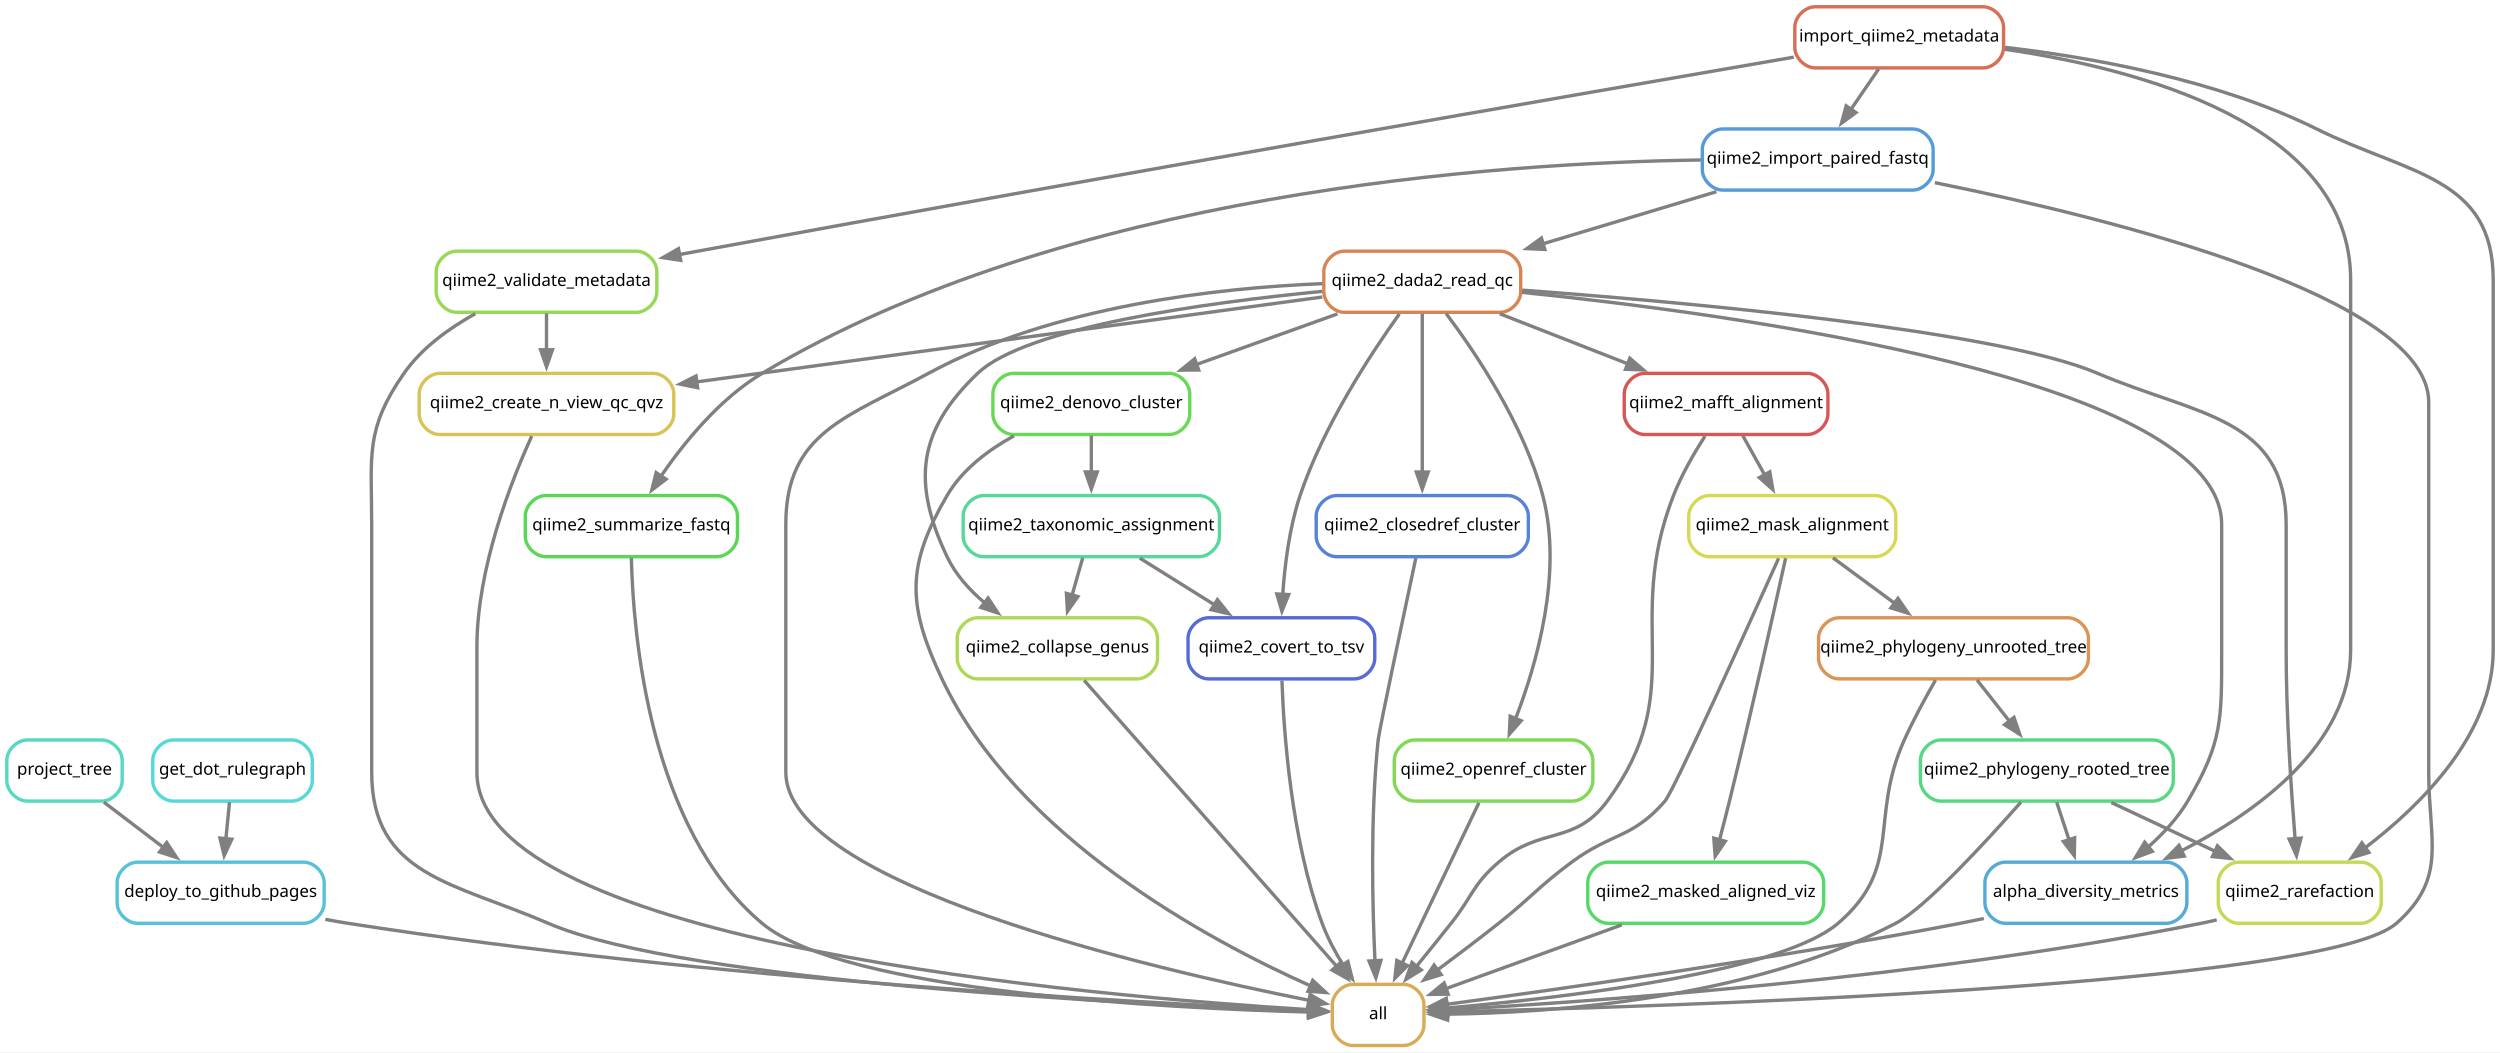
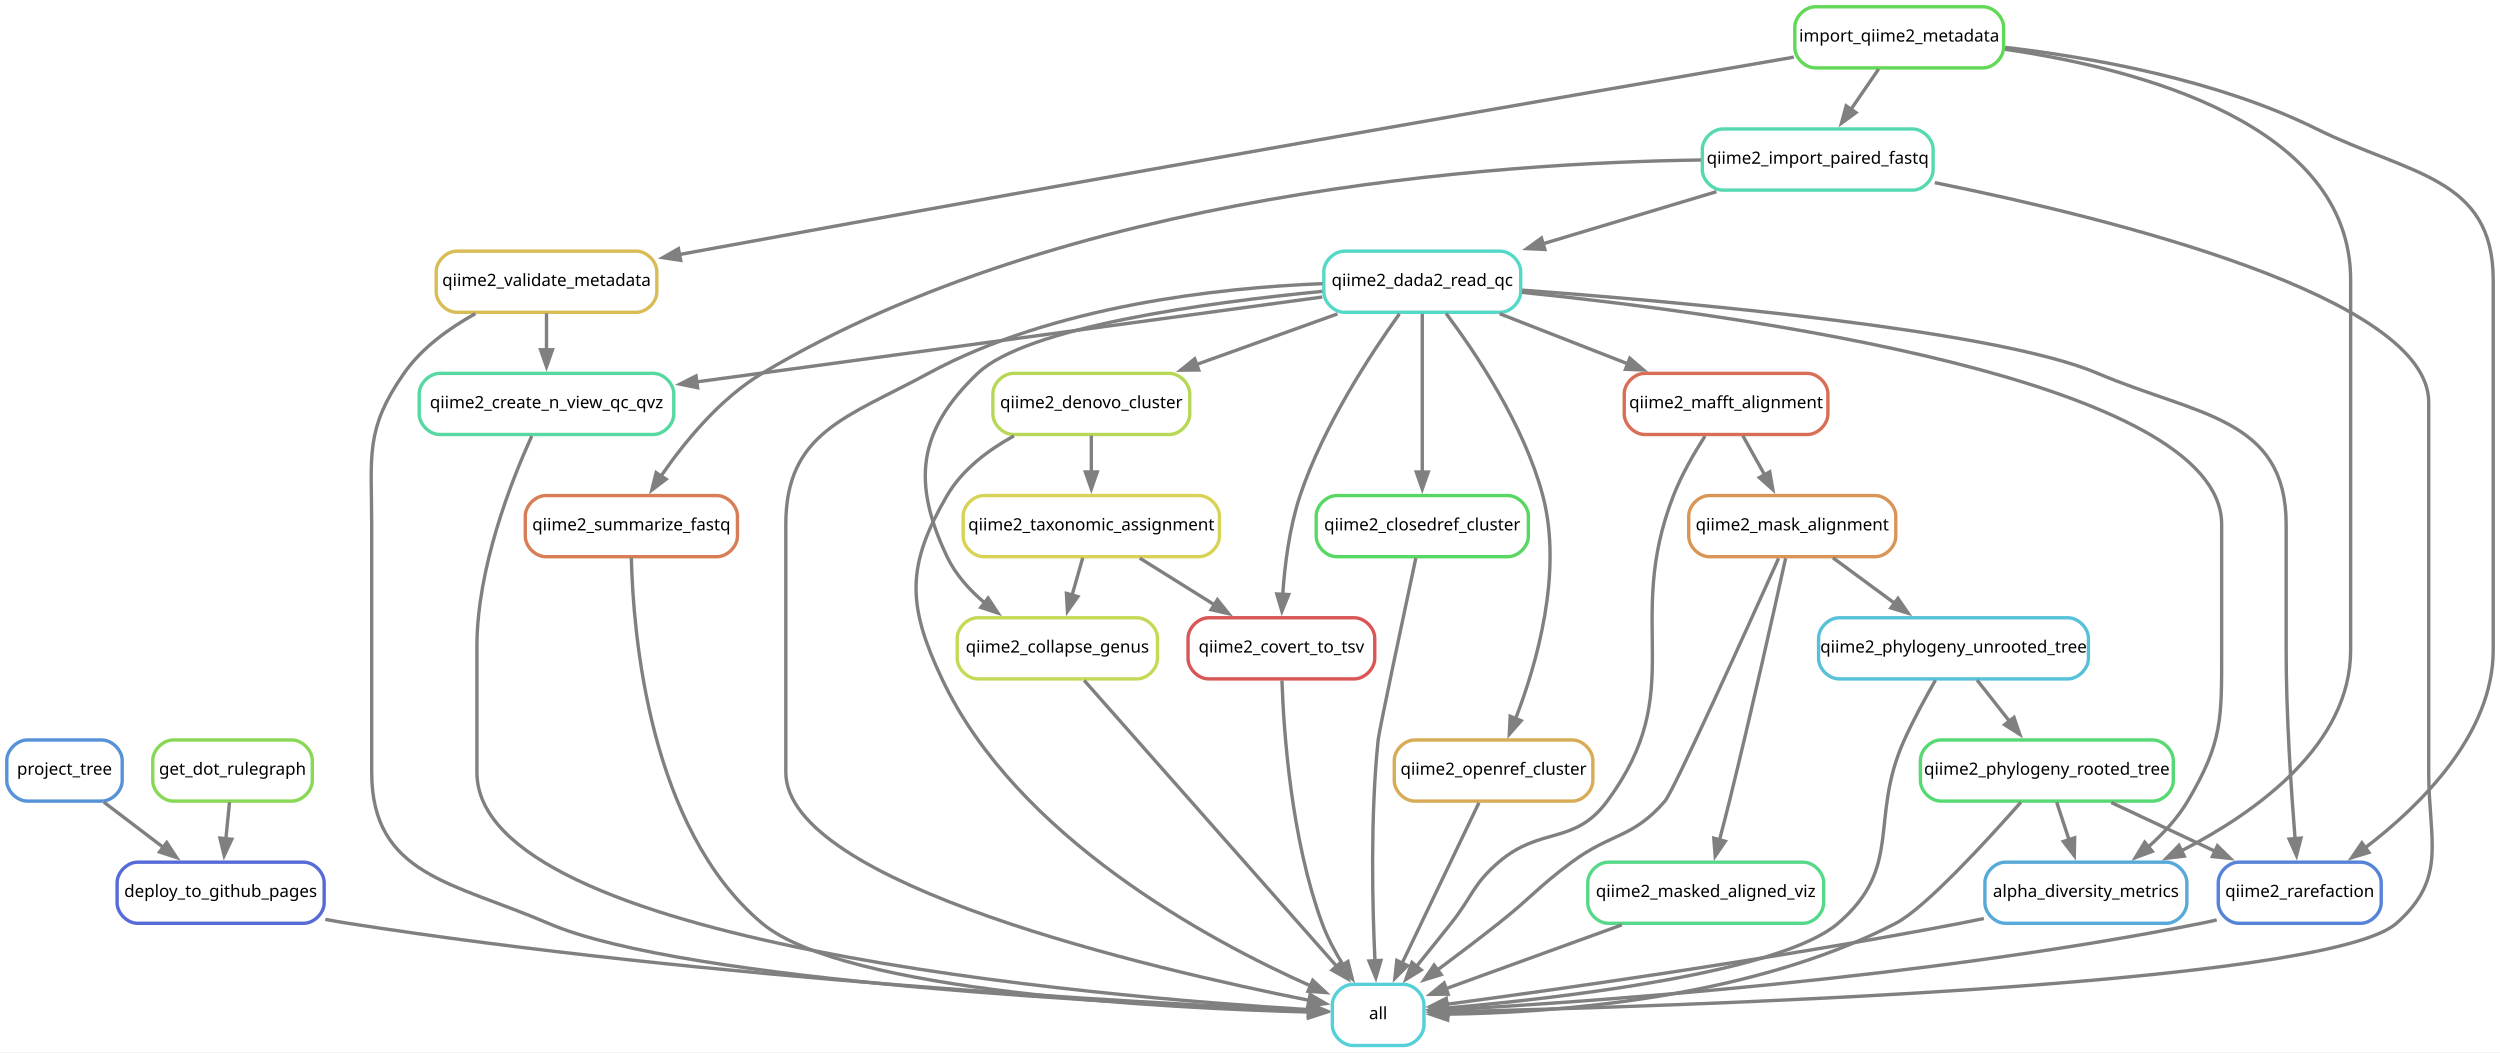
<svg xmlns="http://www.w3.org/2000/svg" width="1473pt" height="620pt" viewBox="0.00 0.00 1473.00 620.00">
  <g id="graph0" class="graph" transform="scale(1 1) rotate(0) translate(4 616)">
    <polygon fill="white" stroke="none" points="-4,4 -4,-616 1469,-616 1469,4 -4,4" />
    <g id="node1" class="node">
-       <path fill="none" stroke="#d8ac56" stroke-width="2" d="M823,-36C823,-36 793,-36 793,-36 787,-36 781,-30 781,-24 781,-24 781,-12 781,-12 781,-6 787,0 793,0 793,0 823,0 823,0 829,0 835,-6 835,-12 835,-12 835,-24 835,-24 835,-30 829,-36 823,-36" />
+       <path fill="none" stroke="#56d0d8" stroke-width="2" d="M823,-36C823,-36 793,-36 793,-36 787,-36 781,-30 781,-24 781,-24 781,-12 781,-12 781,-6 787,0 793,0 793,0 823,0 823,0 829,0 835,-6 835,-12 835,-12 835,-24 835,-24 835,-30 829,-36 823,-36" />
      <text text-anchor="middle" x="808" y="-15.5" font-family="sans" font-size="10.00">all</text>
    </g>
    <g id="node2" class="node">
-       <path fill="none" stroke="#56c1d8" stroke-width="2" d="M175,-108C175,-108 77,-108 77,-108 71,-108 65,-102 65,-96 65,-96 65,-84 65,-84 65,-78 71,-72 77,-72 77,-72 175,-72 175,-72 181,-72 187,-78 187,-84 187,-84 187,-96 187,-96 187,-102 181,-108 175,-108" />
+       <path fill="none" stroke="#566bd8" stroke-width="2" d="M175,-108C175,-108 77,-108 77,-108 71,-108 65,-102 65,-96 65,-96 65,-84 65,-84 65,-78 71,-72 77,-72 77,-72 175,-72 175,-72 181,-72 187,-78 187,-84 187,-84 187,-96 187,-96 187,-102 181,-108 175,-108" />
      <text text-anchor="middle" x="126" y="-87.5" font-family="sans" font-size="10.00">deploy_to_github_pages</text>
    </g>
    <g id="edge2" class="edge">
      <path fill="none" stroke="grey" stroke-width="2" d="M187.67,-74.32C192.17,-73.47 196.65,-72.68 201,-72 412.62,-38.93 669.2,-25.02 767.25,-20.65" />
      <polygon fill="grey" stroke="grey" stroke-width="2" points="767.14,-24.15 776.98,-20.22 766.84,-17.16 767.14,-24.15" />
    </g>
    <g id="node3" class="node">
-       <path fill="none" stroke="#56d8d8" stroke-width="2" d="M168,-180C168,-180 98,-180 98,-180 92,-180 86,-174 86,-168 86,-168 86,-156 86,-156 86,-150 92,-144 98,-144 98,-144 168,-144 168,-144 174,-144 180,-150 180,-156 180,-156 180,-168 180,-168 180,-174 174,-180 168,-180" />
+       <path fill="none" stroke="#88d856" stroke-width="2" d="M168,-180C168,-180 98,-180 98,-180 92,-180 86,-174 86,-168 86,-168 86,-156 86,-156 86,-150 92,-144 98,-144 98,-144 168,-144 168,-144 174,-144 180,-150 180,-156 180,-156 180,-168 180,-168 180,-174 174,-180 168,-180" />
      <text text-anchor="middle" x="133" y="-159.5" font-family="sans" font-size="10.00">get_dot_rulegraph</text>
    </g>
    <g id="edge20" class="edge">
      <path fill="none" stroke="grey" stroke-width="2" d="M131.23,-143.34C130.58,-136.75 129.81,-129.08 129.07,-121.67" />
      <polygon fill="grey" stroke="grey" stroke-width="2" points="132.57,-121.52 128.09,-111.91 125.6,-122.21 132.57,-121.52" />
    </g>
    <g id="node4" class="node">
-       <path fill="none" stroke="#56d8c1" stroke-width="2" d="M56,-180C56,-180 12,-180 12,-180 6,-180 0,-174 0,-168 0,-168 0,-156 0,-156 0,-150 6,-144 12,-144 12,-144 56,-144 56,-144 62,-144 68,-150 68,-156 68,-156 68,-168 68,-168 68,-174 62,-180 56,-180" />
+       <path fill="none" stroke="#5692d8" stroke-width="2" d="M56,-180C56,-180 12,-180 12,-180 6,-180 0,-174 0,-168 0,-168 0,-156 0,-156 0,-150 6,-144 12,-144 12,-144 56,-144 56,-144 62,-144 68,-150 68,-156 68,-156 68,-168 68,-168 68,-174 62,-180 56,-180" />
      <text text-anchor="middle" x="34" y="-159.5" font-family="sans" font-size="10.00">project_tree</text>
    </g>
    <g id="edge19" class="edge">
      <path fill="none" stroke="grey" stroke-width="2" d="M57.22,-143.34C67.81,-135.27 80.57,-125.57 92.2,-116.72" />
      <polygon fill="grey" stroke="grey" stroke-width="2" points="94.22,-119.58 100.06,-110.73 89.99,-114 94.22,-119.58" />
    </g>
    <g id="node5" class="node">
-       <path fill="none" stroke="#97d856" stroke-width="2" d="M371,-468C371,-468 265,-468 265,-468 259,-468 253,-462 253,-456 253,-456 253,-444 253,-444 253,-438 259,-432 265,-432 265,-432 371,-432 371,-432 377,-432 383,-438 383,-444 383,-444 383,-456 383,-456 383,-462 377,-468 371,-468" />
+       <path fill="none" stroke="#d8bc56" stroke-width="2" d="M371,-468C371,-468 265,-468 265,-468 259,-468 253,-462 253,-456 253,-456 253,-444 253,-444 253,-438 259,-432 265,-432 265,-432 371,-432 371,-432 377,-432 383,-438 383,-444 383,-444 383,-456 383,-456 383,-462 377,-468 371,-468" />
      <text text-anchor="middle" x="318" y="-447.5" font-family="sans" font-size="10.00">qiime2_validate_metadata</text>
    </g>
-     <g id="edge3" class="edge">
+     <g id="edge12" class="edge">
      <path fill="none" stroke="grey" stroke-width="2" d="M276.05,-431.18C260.66,-422.65 244.46,-410.99 234,-396 210.86,-362.83 215,-347.45 215,-307 215,-307 215,-307 215,-161 215,-100.16 263.15,-96.13 319,-72 399.46,-37.23 665.32,-24.14 767.5,-20.32" />
      <polygon fill="grey" stroke="grey" stroke-width="2" points="767.35,-23.83 777.22,-19.97 767.1,-16.83 767.35,-23.83" />
    </g>
    <g id="node10" class="node">
-       <path fill="none" stroke="#d8c356" stroke-width="2" d="M381,-396C381,-396 255,-396 255,-396 249,-396 243,-390 243,-384 243,-384 243,-372 243,-372 243,-366 249,-360 255,-360 255,-360 381,-360 381,-360 387,-360 393,-366 393,-372 393,-372 393,-384 393,-384 393,-390 387,-396 381,-396" />
+       <path fill="none" stroke="#56d8a2" stroke-width="2" d="M381,-396C381,-396 255,-396 255,-396 249,-396 243,-390 243,-384 243,-384 243,-372 243,-372 243,-366 249,-360 255,-360 255,-360 381,-360 381,-360 387,-360 393,-366 393,-372 393,-372 393,-384 393,-384 393,-390 387,-396 381,-396" />
      <text text-anchor="middle" x="318" y="-375.5" font-family="sans" font-size="10.00">qiime2_create_n_view_qc_qvz</text>
    </g>
    <g id="edge25" class="edge">
      <path fill="none" stroke="grey" stroke-width="2" d="M318,-431.34C318,-424.75 318,-417.08 318,-409.67" />
      <polygon fill="grey" stroke="grey" stroke-width="2" points="321.5,-409.93 318,-399.93 314.5,-409.93 321.5,-409.93" />
    </g>
    <g id="node6" class="node">
-       <path fill="none" stroke="#d86e56" stroke-width="2" d="M1164.5,-612C1164.5,-612 1065.5,-612 1065.5,-612 1059.5,-612 1053.5,-606 1053.5,-600 1053.5,-600 1053.5,-588 1053.5,-588 1053.5,-582 1059.5,-576 1065.5,-576 1065.5,-576 1164.5,-576 1164.5,-576 1170.5,-576 1176.5,-582 1176.5,-588 1176.5,-588 1176.5,-600 1176.5,-600 1176.5,-606 1170.5,-612 1164.5,-612" />
+       <path fill="none" stroke="#61d856" stroke-width="2" d="M1164.5,-612C1164.5,-612 1065.5,-612 1065.5,-612 1059.5,-612 1053.5,-606 1053.5,-600 1053.5,-600 1053.5,-588 1053.5,-588 1053.5,-582 1059.5,-576 1065.5,-576 1065.5,-576 1164.5,-576 1164.5,-576 1170.5,-576 1176.5,-582 1176.5,-588 1176.5,-588 1176.5,-600 1176.5,-600 1176.5,-606 1170.5,-612 1164.5,-612" />
      <text text-anchor="middle" x="1115" y="-591.5" font-family="sans" font-size="10.00">import_qiime2_metadata</text>
    </g>
    <g id="edge21" class="edge">
      <path fill="none" stroke="grey" stroke-width="2" d="M1052.92,-582.34C929.68,-561.11 645.47,-511.82 407,-468 403.45,-467.35 399.81,-466.67 396.15,-465.99" />
      <polygon fill="grey" stroke="grey" stroke-width="2" points="397.05,-462.6 386.57,-464.2 395.75,-469.48 397.05,-462.6" />
    </g>
    <g id="node7" class="node">
-       <path fill="none" stroke="#569ad8" stroke-width="2" d="M1123,-540C1123,-540 1011,-540 1011,-540 1005,-540 999,-534 999,-528 999,-528 999,-516 999,-516 999,-510 1005,-504 1011,-504 1011,-504 1123,-504 1123,-504 1129,-504 1135,-510 1135,-516 1135,-516 1135,-528 1135,-528 1135,-534 1129,-540 1123,-540" />
+       <path fill="none" stroke="#56d8b1" stroke-width="2" d="M1123,-540C1123,-540 1011,-540 1011,-540 1005,-540 999,-534 999,-528 999,-528 999,-516 999,-516 999,-510 1005,-504 1011,-504 1011,-504 1123,-504 1123,-504 1129,-504 1135,-510 1135,-516 1135,-516 1135,-528 1135,-528 1135,-534 1129,-540 1123,-540" />
      <text text-anchor="middle" x="1067" y="-519.5" font-family="sans" font-size="10.00">qiime2_import_paired_fastq</text>
    </g>
    <g id="edge22" class="edge">
      <path fill="none" stroke="grey" stroke-width="2" d="M1102.89,-575.34C1097.92,-568.1 1092.05,-559.53 1086.51,-551.45" />
      <polygon fill="grey" stroke="grey" stroke-width="2" points="1089.53,-549.67 1080.99,-543.4 1083.76,-553.62 1089.53,-549.67" />
    </g>
    <g id="node22" class="node">
-       <path fill="none" stroke="#c6d856" stroke-width="2" d="M1387,-108C1387,-108 1315,-108 1315,-108 1309,-108 1303,-102 1303,-96 1303,-96 1303,-84 1303,-84 1303,-78 1309,-72 1315,-72 1315,-72 1387,-72 1387,-72 1393,-72 1399,-78 1399,-84 1399,-84 1399,-96 1399,-96 1399,-102 1393,-108 1387,-108" />
+       <path fill="none" stroke="#5682d8" stroke-width="2" d="M1387,-108C1387,-108 1315,-108 1315,-108 1309,-108 1303,-102 1303,-96 1303,-96 1303,-84 1303,-84 1303,-78 1309,-72 1315,-72 1315,-72 1387,-72 1387,-72 1393,-72 1399,-78 1399,-84 1399,-84 1399,-96 1399,-96 1399,-102 1393,-108 1387,-108" />
      <text text-anchor="middle" x="1351" y="-87.5" font-family="sans" font-size="10.00">qiime2_rarefaction</text>
    </g>
-     <g id="edge41" class="edge">
+     <g id="edge40" class="edge">
      <path fill="none" stroke="grey" stroke-width="2" d="M1177.43,-588.11C1228.91,-582.11 1302.67,-568.9 1361,-540 1415.51,-512.99 1465,-511.84 1465,-451 1465,-451 1465,-451 1465,-233 1465,-183.65 1422.61,-141.68 1389.53,-116.45" />
      <polygon fill="grey" stroke="grey" stroke-width="2" points="1391.75,-113.74 1381.62,-110.64 1387.61,-119.38 1391.75,-113.74" />
    </g>
    <g id="node23" class="node">
      <path fill="none" stroke="#56a9d8" stroke-width="2" d="M1272.5,-108C1272.5,-108 1177.5,-108 1177.5,-108 1171.5,-108 1165.5,-102 1165.5,-96 1165.5,-96 1165.5,-84 1165.5,-84 1165.5,-78 1171.5,-72 1177.5,-72 1177.5,-72 1272.5,-72 1272.5,-72 1278.5,-72 1284.5,-78 1284.5,-84 1284.5,-84 1284.5,-96 1284.5,-96 1284.5,-102 1278.5,-108 1272.5,-108" />
      <text text-anchor="middle" x="1225" y="-87.5" font-family="sans" font-size="10.00">alpha_diversity_metrics</text>
    </g>
-     <g id="edge44" class="edge">
+     <g id="edge43" class="edge">
      <path fill="none" stroke="grey" stroke-width="2" d="M1177.37,-586.96C1255.99,-575.52 1381,-542.87 1381,-451 1381,-451 1381,-451 1381,-233 1381,-177.24 1325.82,-137.58 1281.1,-114.59" />
      <polygon fill="grey" stroke="grey" stroke-width="2" points="1282.93,-111.59 1272.42,-110.31 1279.84,-117.87 1282.93,-111.59" />
    </g>
-     <g id="edge13" class="edge">
+     <g id="edge16" class="edge">
      <path fill="none" stroke="grey" stroke-width="2" d="M1135.99,-508.38C1240.52,-487.25 1427,-440.9 1427,-379 1427,-379 1427,-379 1427,-161 1427,-120.55 1438.29,-98.8 1408,-72 1366.2,-35.02 976.91,-22.86 848.71,-19.84" />
      <polygon fill="grey" stroke="grey" stroke-width="2" points="848.87,-16.34 838.8,-19.61 848.71,-23.34 848.87,-16.34" />
    </g>
    <g id="node8" class="node">
-       <path fill="none" stroke="#59d856" stroke-width="2" d="M418.5,-324C418.5,-324 317.5,-324 317.5,-324 311.5,-324 305.5,-318 305.5,-312 305.5,-312 305.5,-300 305.5,-300 305.5,-294 311.5,-288 317.5,-288 317.5,-288 418.5,-288 418.5,-288 424.5,-288 430.5,-294 430.5,-300 430.5,-300 430.5,-312 430.5,-312 430.5,-318 424.5,-324 418.5,-324" />
+       <path fill="none" stroke="#d87d56" stroke-width="2" d="M418.5,-324C418.5,-324 317.5,-324 317.5,-324 311.5,-324 305.5,-318 305.5,-312 305.5,-312 305.5,-300 305.5,-300 305.5,-294 311.5,-288 317.5,-288 317.5,-288 418.5,-288 418.5,-288 424.5,-288 430.5,-294 430.5,-300 430.5,-300 430.5,-312 430.5,-312 430.5,-318 424.5,-324 418.5,-324" />
      <text text-anchor="middle" x="368" y="-303.5" font-family="sans" font-size="10.00">qiime2_summarize_fastq</text>
    </g>
    <g id="edge23" class="edge">
      <path fill="none" stroke="grey" stroke-width="2" d="M998.2,-521.74C877.56,-520.04 623.68,-502.81 445,-396 420.11,-381.12 399.15,-355.38 385.41,-335.4" />
      <polygon fill="grey" stroke="grey" stroke-width="2" points="388.46,-333.66 380.03,-327.24 382.61,-337.51 388.46,-333.66" />
    </g>
    <g id="node9" class="node">
-       <path fill="none" stroke="#d88556" stroke-width="2" d="M880,-468C880,-468 788,-468 788,-468 782,-468 776,-462 776,-456 776,-456 776,-444 776,-444 776,-438 782,-432 788,-432 788,-432 880,-432 880,-432 886,-432 892,-438 892,-444 892,-444 892,-456 892,-456 892,-462 886,-468 880,-468" />
+       <path fill="none" stroke="#56d8c9" stroke-width="2" d="M880,-468C880,-468 788,-468 788,-468 782,-468 776,-462 776,-456 776,-456 776,-444 776,-444 776,-438 782,-432 788,-432 788,-432 880,-432 880,-432 886,-432 892,-438 892,-444 892,-444 892,-456 892,-456 892,-462 886,-468 880,-468" />
      <text text-anchor="middle" x="834" y="-447.5" font-family="sans" font-size="10.00">qiime2_dada2_read_qc</text>
    </g>
    <g id="edge24" class="edge">
      <path fill="none" stroke="grey" stroke-width="2" d="M1007.3,-503.06C976.09,-493.69 937.69,-482.15 904.97,-472.32" />
      <polygon fill="grey" stroke="grey" stroke-width="2" points="906.22,-469.04 895.64,-469.52 904.21,-475.75 906.22,-469.04" />
    </g>
-     <g id="edge9" class="edge">
+     <g id="edge6" class="edge">
      <path fill="none" stroke="grey" stroke-width="2" d="M367.99,-287.31C369.02,-243.22 378.27,-128.01 445,-72 493.16,-31.57 683.01,-21.98 767.31,-19.7" />
      <polygon fill="grey" stroke="grey" stroke-width="2" points="767.19,-23.21 777.1,-19.47 767.02,-16.21 767.19,-23.21" />
    </g>
    <g id="edge17" class="edge">
      <path fill="none" stroke="grey" stroke-width="2" d="M775.25,-448.88C713.83,-446.43 616.34,-435.8 543,-396 495.19,-370.06 459,-361.39 459,-307 459,-307 459,-307 459,-161 459,-95.07 675.4,-44.92 767.4,-26.58" />
      <polygon fill="grey" stroke="grey" stroke-width="2" points="767.92,-30.05 777.06,-24.69 766.57,-23.18 767.92,-30.05" />
    </g>
    <g id="edge26" class="edge">
      <path fill="none" stroke="grey" stroke-width="2" d="M775.06,-441C684.82,-428.76 511.82,-405.29 406.47,-391" />
      <polygon fill="grey" stroke="grey" stroke-width="2" points="407.03,-387.55 396.65,-389.67 406.09,-394.48 407.03,-387.55" />
    </g>
    <g id="node11" class="node">
-       <path fill="none" stroke="#68d856" stroke-width="2" d="M685,-396C685,-396 593,-396 593,-396 587,-396 581,-390 581,-384 581,-384 581,-372 581,-372 581,-366 587,-360 593,-360 593,-360 685,-360 685,-360 691,-360 697,-366 697,-372 697,-372 697,-384 697,-384 697,-390 691,-396 685,-396" />
+       <path fill="none" stroke="#b6d856" stroke-width="2" d="M685,-396C685,-396 593,-396 593,-396 587,-396 581,-390 581,-384 581,-384 581,-372 581,-372 581,-366 587,-360 593,-360 593,-360 685,-360 685,-360 691,-360 697,-366 697,-372 697,-372 697,-384 697,-384 697,-390 691,-396 685,-396" />
      <text text-anchor="middle" x="639" y="-375.5" font-family="sans" font-size="10.00">qiime2_denovo_cluster</text>
    </g>
    <g id="edge27" class="edge">
      <path fill="none" stroke="grey" stroke-width="2" d="M784.04,-431.06C758.69,-421.97 727.67,-410.83 700.84,-401.2" />
      <polygon fill="grey" stroke="grey" stroke-width="2" points="702.28,-398 691.68,-397.91 699.91,-404.58 702.28,-398" />
    </g>
    <g id="node12" class="node">
-       <path fill="none" stroke="#5682d8" stroke-width="2" d="M884.5,-324C884.5,-324 783.5,-324 783.5,-324 777.5,-324 771.5,-318 771.5,-312 771.5,-312 771.5,-300 771.5,-300 771.5,-294 777.5,-288 783.5,-288 783.5,-288 884.5,-288 884.5,-288 890.5,-288 896.5,-294 896.5,-300 896.5,-300 896.5,-312 896.5,-312 896.5,-318 890.5,-324 884.5,-324" />
+       <path fill="none" stroke="#56d863" stroke-width="2" d="M884.5,-324C884.5,-324 783.5,-324 783.5,-324 777.5,-324 771.5,-318 771.5,-312 771.5,-312 771.5,-300 771.5,-300 771.5,-294 777.5,-288 783.5,-288 783.5,-288 884.5,-288 884.5,-288 890.5,-288 896.5,-294 896.5,-300 896.5,-300 896.5,-312 896.5,-312 896.5,-318 890.5,-324 884.5,-324" />
      <text text-anchor="middle" x="834" y="-303.5" font-family="sans" font-size="10.00">qiime2_closedref_cluster</text>
    </g>
    <g id="edge28" class="edge">
      <path fill="none" stroke="grey" stroke-width="2" d="M834,-431.02C834,-407.54 834,-366.11 834,-337.64" />
      <polygon fill="grey" stroke="grey" stroke-width="2" points="837.5,-337.87 834,-327.87 830.5,-337.87 837.5,-337.87" />
    </g>
    <g id="node13" class="node">
-       <path fill="none" stroke="#80d856" stroke-width="2" d="M922.5,-180C922.5,-180 829.5,-180 829.5,-180 823.5,-180 817.5,-174 817.5,-168 817.5,-168 817.5,-156 817.5,-156 817.5,-150 823.5,-144 829.5,-144 829.5,-144 922.5,-144 922.5,-144 928.5,-144 934.5,-150 934.5,-156 934.5,-156 934.5,-168 934.5,-168 934.5,-174 928.5,-180 922.5,-180" />
+       <path fill="none" stroke="#d8ac56" stroke-width="2" d="M922.5,-180C922.5,-180 829.5,-180 829.5,-180 823.5,-180 817.5,-174 817.5,-168 817.5,-168 817.5,-156 817.5,-156 817.5,-150 823.5,-144 829.5,-144 829.5,-144 922.5,-144 922.5,-144 928.5,-144 934.5,-150 934.5,-156 934.5,-156 934.5,-168 934.5,-168 934.5,-174 928.5,-180 922.5,-180" />
      <text text-anchor="middle" x="876" y="-159.5" font-family="sans" font-size="10.00">qiime2_openref_cluster</text>
    </g>
    <g id="edge29" class="edge">
      <path fill="none" stroke="grey" stroke-width="2" d="M848.07,-431.27C865.42,-408.15 893.97,-365.74 905,-324 916.98,-278.67 901.45,-224.85 888.91,-192.34" />
      <polygon fill="grey" stroke="grey" stroke-width="2" points="892.28,-191.35 885.28,-183.4 885.79,-193.98 892.28,-191.35" />
    </g>
    <g id="node14" class="node">
-       <path fill="none" stroke="#d85656" stroke-width="2" d="M1061,-396C1061,-396 965,-396 965,-396 959,-396 953,-390 953,-384 953,-384 953,-372 953,-372 953,-366 959,-360 965,-360 965,-360 1061,-360 1061,-360 1067,-360 1073,-366 1073,-372 1073,-372 1073,-384 1073,-384 1073,-390 1067,-396 1061,-396" />
+       <path fill="none" stroke="#d86e56" stroke-width="2" d="M1061,-396C1061,-396 965,-396 965,-396 959,-396 953,-390 953,-384 953,-384 953,-372 953,-372 953,-366 959,-360 965,-360 965,-360 1061,-360 1061,-360 1067,-360 1073,-366 1073,-372 1073,-372 1073,-384 1073,-384 1073,-390 1067,-396 1061,-396" />
      <text text-anchor="middle" x="1013" y="-375.5" font-family="sans" font-size="10.00">qiime2_mafft_alignment</text>
    </g>
    <g id="edge30" class="edge">
      <path fill="none" stroke="grey" stroke-width="2" d="M879.63,-431.15C902.58,-422.18 930.65,-411.21 955.1,-401.64" />
      <polygon fill="grey" stroke="grey" stroke-width="2" points="956.28,-404.94 964.32,-398.04 953.73,-398.42 956.28,-404.94" />
    </g>
    <g id="node19" class="node">
-       <path fill="none" stroke="#566bd8" stroke-width="2" d="M794,-252C794,-252 708,-252 708,-252 702,-252 696,-246 696,-240 696,-240 696,-228 696,-228 696,-222 702,-216 708,-216 708,-216 794,-216 794,-216 800,-216 806,-222 806,-228 806,-228 806,-240 806,-240 806,-246 800,-252 794,-252" />
+       <path fill="none" stroke="#d85656" stroke-width="2" d="M794,-252C794,-252 708,-252 708,-252 702,-252 696,-246 696,-240 696,-240 696,-228 696,-228 696,-222 702,-216 708,-216 708,-216 794,-216 794,-216 800,-216 806,-222 806,-228 806,-228 806,-240 806,-240 806,-246 800,-252 794,-252" />
      <text text-anchor="middle" x="751" y="-231.5" font-family="sans" font-size="10.00">qiime2_covert_to_tsv</text>
    </g>
-     <g id="edge36" class="edge">
+     <g id="edge35" class="edge">
      <path fill="none" stroke="grey" stroke-width="2" d="M820.54,-431.06C803.79,-407.73 775.74,-365.09 762,-324 755.73,-305.24 752.97,-283.18 751.79,-265.72" />
      <polygon fill="grey" stroke="grey" stroke-width="2" points="755.29,-265.69 751.29,-255.87 748.3,-266.04 755.29,-265.69" />
    </g>
    <g id="node21" class="node">
-       <path fill="none" stroke="#afd856" stroke-width="2" d="M666,-252C666,-252 572,-252 572,-252 566,-252 560,-246 560,-240 560,-240 560,-228 560,-228 560,-222 566,-216 572,-216 572,-216 666,-216 666,-216 672,-216 678,-222 678,-228 678,-228 678,-240 678,-240 678,-246 672,-252 666,-252" />
+       <path fill="none" stroke="#c6d856" stroke-width="2" d="M666,-252C666,-252 572,-252 572,-252 566,-252 560,-246 560,-240 560,-240 560,-228 560,-228 560,-222 566,-216 572,-216 572,-216 666,-216 666,-216 672,-216 678,-222 678,-228 678,-228 678,-240 678,-240 678,-246 672,-252 666,-252" />
      <text text-anchor="middle" x="619" y="-231.5" font-family="sans" font-size="10.00">qiime2_collapse_genus</text>
    </g>
-     <g id="edge39" class="edge">
+     <g id="edge38" class="edge">
      <path fill="none" stroke="grey" stroke-width="2" d="M775.12,-444.33C707.01,-437.72 600.56,-423.29 572,-396 536.82,-362.38 533.12,-331.96 554,-288 558.99,-277.49 567.2,-268.37 576.14,-260.81" />
      <polygon fill="grey" stroke="grey" stroke-width="2" points="578.19,-263.64 583.99,-254.78 573.93,-258.09 578.19,-263.64" />
    </g>
    <g id="edge42" class="edge">
      <path fill="none" stroke="grey" stroke-width="2" d="M892.86,-445.05C988.32,-438.01 1172.23,-421.56 1232,-396 1290.14,-371.14 1343,-370.23 1343,-307 1343,-307 1343,-307 1343,-233 1343,-194.59 1345.95,-150.43 1348.27,-121.69" />
      <polygon fill="grey" stroke="grey" stroke-width="2" points="1351.74,-122.19 1349.09,-111.93 1344.77,-121.6 1351.74,-122.19" />
    </g>
    <g id="edge45" class="edge">
      <path fill="none" stroke="grey" stroke-width="2" d="M892.7,-443.75C1018.96,-430.84 1305,-392.19 1305,-307 1305,-307 1305,-307 1305,-233 1305,-192.46 1305.64,-178.89 1285,-144 1279.04,-133.92 1270.5,-124.73 1261.72,-116.94" />
      <polygon fill="grey" stroke="grey" stroke-width="2" points="1264.11,-114.37 1254.17,-110.69 1259.65,-119.77 1264.11,-114.37" />
    </g>
-     <g id="edge1" class="edge">
+     <g id="edge15" class="edge">
      <path fill="none" stroke="grey" stroke-width="2" d="M309.3,-359.1C297.27,-332.63 277,-281.19 277,-235 277,-235 277,-235 277,-161 277,-59.59 642.99,-28.69 767.27,-21.12" />
      <polygon fill="grey" stroke="grey" stroke-width="2" points="767.4,-24.62 777.18,-20.54 766.99,-17.63 767.4,-24.62" />
    </g>
-     <g id="edge5" class="edge">
+     <g id="edge11" class="edge">
      <path fill="none" stroke="grey" stroke-width="2" d="M593.42,-359.18C578.24,-350.85 562.93,-339.33 554,-324 529.83,-282.51 530.5,-259.42 551,-216 595.01,-122.78 707.83,-62.03 768.3,-35.06" />
      <polygon fill="grey" stroke="grey" stroke-width="2" points="769.47,-38.38 777.24,-31.18 766.68,-31.96 769.47,-38.38" />
    </g>
    <g id="node20" class="node">
-       <path fill="none" stroke="#56d89a" stroke-width="2" d="M702.5,-324C702.5,-324 575.5,-324 575.5,-324 569.5,-324 563.5,-318 563.5,-312 563.5,-312 563.5,-300 563.5,-300 563.5,-294 569.5,-288 575.5,-288 575.5,-288 702.5,-288 702.5,-288 708.5,-288 714.5,-294 714.5,-300 714.5,-300 714.5,-312 714.5,-312 714.5,-318 708.5,-324 702.5,-324" />
+       <path fill="none" stroke="#d8d356" stroke-width="2" d="M702.5,-324C702.5,-324 575.5,-324 575.5,-324 569.5,-324 563.5,-318 563.5,-312 563.5,-312 563.5,-300 563.5,-300 563.5,-294 569.5,-288 575.5,-288 575.5,-288 702.5,-288 702.5,-288 708.5,-288 714.5,-294 714.5,-300 714.5,-300 714.5,-312 714.5,-312 714.5,-318 708.5,-324 702.5,-324" />
      <text text-anchor="middle" x="639" y="-303.5" font-family="sans" font-size="10.00">qiime2_taxonomic_assignment</text>
    </g>
    <g id="edge37" class="edge">
      <path fill="none" stroke="grey" stroke-width="2" d="M639,-359.34C639,-352.75 639,-345.08 639,-337.67" />
      <polygon fill="grey" stroke="grey" stroke-width="2" points="642.5,-337.93 639,-327.93 635.5,-337.93 642.5,-337.93" />
    </g>
-     <g id="edge15" class="edge">
+     <g id="edge5" class="edge">
      <path fill="none" stroke="grey" stroke-width="2" d="M830.21,-287.24C823.12,-254.02 808.55,-185.33 808,-180 803.34,-134.75 804.61,-81.96 806.15,-49.51" />
      <polygon fill="grey" stroke="grey" stroke-width="2" points="809.62,-50.12 806.65,-39.95 802.63,-49.76 809.62,-50.12" />
    </g>
-     <g id="edge4" class="edge">
+     <g id="edge13" class="edge">
      <path fill="none" stroke="grey" stroke-width="2" d="M867.39,-143.02C855.99,-119.22 835.76,-76.97 822.12,-48.48" />
      <polygon fill="grey" stroke="grey" stroke-width="2" points="825.33,-47.08 817.85,-39.57 819.01,-50.1 825.33,-47.08" />
    </g>
-     <g id="edge6" class="edge">
+     <g id="edge4" class="edge">
      <path fill="none" stroke="grey" stroke-width="2" d="M1000.6,-359.08C994.22,-349.14 986.8,-336.32 982,-324 952.3,-247.72 991.61,-209.86 943,-144 923.62,-117.74 903.73,-129.3 879,-108 863.64,-94.77 863.61,-87.87 851,-72 844.44,-63.74 837.24,-54.82 830.65,-46.7" />
      <polygon fill="grey" stroke="grey" stroke-width="2" points="833.36,-44.49 824.34,-38.94 827.93,-48.91 833.36,-44.49" />
    </g>
    <g id="node15" class="node">
-       <path fill="none" stroke="#d6d856" stroke-width="2" d="M1101,-324C1101,-324 1003,-324 1003,-324 997,-324 991,-318 991,-312 991,-312 991,-300 991,-300 991,-294 997,-288 1003,-288 1003,-288 1101,-288 1101,-288 1107,-288 1113,-294 1113,-300 1113,-300 1113,-312 1113,-312 1113,-318 1107,-324 1101,-324" />
+       <path fill="none" stroke="#d89556" stroke-width="2" d="M1101,-324C1101,-324 1003,-324 1003,-324 997,-324 991,-318 991,-312 991,-312 991,-300 991,-300 991,-294 997,-288 1003,-288 1003,-288 1101,-288 1101,-288 1107,-288 1113,-294 1113,-300 1113,-300 1113,-312 1113,-312 1113,-318 1107,-324 1101,-324" />
      <text text-anchor="middle" x="1052" y="-303.5" font-family="sans" font-size="10.00">qiime2_mask_alignment</text>
    </g>
    <g id="edge31" class="edge">
      <path fill="none" stroke="grey" stroke-width="2" d="M1022.84,-359.34C1026.74,-352.34 1031.32,-344.12 1035.69,-336.28" />
      <polygon fill="grey" stroke="grey" stroke-width="2" points="1038.74,-337.99 1040.55,-327.55 1032.63,-334.58 1038.74,-337.99" />
    </g>
-     <g id="edge7" class="edge">
+     <g id="edge8" class="edge">
      <path fill="none" stroke="grey" stroke-width="2" d="M1043.94,-287.01C1025.63,-246.25 982.08,-149.87 977,-144 957.88,-121.91 945.46,-125.41 922,-108 901.98,-93.15 898.55,-87.46 879,-72 867.36,-62.8 854.41,-53 842.79,-44.37" />
      <polygon fill="grey" stroke="grey" stroke-width="2" points="845.13,-41.75 835.01,-38.62 840.97,-47.38 845.13,-41.75" />
    </g>
    <g id="node16" class="node">
-       <path fill="none" stroke="#56d86b" stroke-width="2" d="M1058.5,-108C1058.5,-108 943.5,-108 943.5,-108 937.5,-108 931.5,-102 931.5,-96 931.5,-96 931.5,-84 931.5,-84 931.5,-78 937.5,-72 943.5,-72 943.5,-72 1058.5,-72 1058.5,-72 1064.5,-72 1070.5,-78 1070.5,-84 1070.5,-84 1070.5,-96 1070.5,-96 1070.5,-102 1064.5,-108 1058.5,-108" />
+       <path fill="none" stroke="#56d88a" stroke-width="2" d="M1058.5,-108C1058.5,-108 943.5,-108 943.5,-108 937.5,-108 931.5,-102 931.5,-96 931.5,-96 931.5,-84 931.5,-84 931.5,-78 937.5,-72 943.5,-72 943.5,-72 1058.5,-72 1058.5,-72 1064.5,-72 1070.5,-78 1070.5,-84 1070.5,-84 1070.5,-96 1070.5,-96 1070.5,-102 1064.5,-108 1058.5,-108" />
      <text text-anchor="middle" x="1001" y="-87.5" font-family="sans" font-size="10.00">qiime2_masked_aligned_viz</text>
    </g>
    <g id="edge32" class="edge">
      <path fill="none" stroke="grey" stroke-width="2" d="M1048.08,-287.09C1041.53,-257.31 1027.79,-195.79 1015,-144 1013.15,-136.52 1011.07,-128.46 1009.09,-120.95" />
      <polygon fill="grey" stroke="grey" stroke-width="2" points="1012.55,-120.32 1006.59,-111.56 1005.78,-122.12 1012.55,-120.32" />
    </g>
    <g id="node17" class="node">
-       <path fill="none" stroke="#d89556" stroke-width="2" d="M1214.5,-252C1214.5,-252 1079.5,-252 1079.5,-252 1073.5,-252 1067.5,-246 1067.5,-240 1067.5,-240 1067.5,-228 1067.5,-228 1067.5,-222 1073.5,-216 1079.5,-216 1079.5,-216 1214.5,-216 1214.5,-216 1220.5,-216 1226.5,-222 1226.5,-228 1226.5,-228 1226.5,-240 1226.5,-240 1226.5,-246 1220.5,-252 1214.5,-252" />
+       <path fill="none" stroke="#56c1d8" stroke-width="2" d="M1214.5,-252C1214.5,-252 1079.5,-252 1079.5,-252 1073.5,-252 1067.5,-246 1067.5,-240 1067.5,-240 1067.5,-228 1067.5,-228 1067.5,-222 1073.5,-216 1079.5,-216 1079.5,-216 1214.5,-216 1214.5,-216 1220.5,-216 1226.5,-222 1226.5,-228 1226.5,-228 1226.5,-240 1226.5,-240 1226.5,-246 1220.5,-252 1214.5,-252" />
      <text text-anchor="middle" x="1147" y="-231.5" font-family="sans" font-size="10.00">qiime2_phylogeny_unrooted_tree</text>
    </g>
    <g id="edge33" class="edge">
      <path fill="none" stroke="grey" stroke-width="2" d="M1075.97,-287.34C1087.03,-279.19 1100.35,-269.37 1112.46,-260.45" />
      <polygon fill="grey" stroke="grey" stroke-width="2" points="1114.29,-263.45 1120.27,-254.7 1110.14,-257.81 1114.29,-263.45" />
    </g>
-     <g id="edge10" class="edge">
+     <g id="edge9" class="edge">
      <path fill="none" stroke="grey" stroke-width="2" d="M951.55,-71.06C919.4,-59.4 878.02,-44.4 847.96,-33.49" />
      <polygon fill="grey" stroke="grey" stroke-width="2" points="849.26,-30.24 838.67,-30.12 846.88,-36.82 849.26,-30.24" />
    </g>
    <g id="edge18" class="edge">
      <path fill="none" stroke="grey" stroke-width="2" d="M1136.36,-215.2C1130.54,-205.08 1123.43,-192.05 1118,-180 1097.02,-133.48 1117.75,-105.22 1079,-72 1044.86,-42.74 915.26,-27.9 848.41,-22.06" />
      <polygon fill="grey" stroke="grey" stroke-width="2" points="848.82,-18.58 838.56,-21.24 848.23,-25.56 848.82,-18.58" />
    </g>
    <g id="node18" class="node">
-       <path fill="none" stroke="#56d882" stroke-width="2" d="M1264.5,-180C1264.5,-180 1139.5,-180 1139.5,-180 1133.5,-180 1127.5,-174 1127.5,-168 1127.5,-168 1127.5,-156 1127.5,-156 1127.5,-150 1133.5,-144 1139.5,-144 1139.5,-144 1264.5,-144 1264.5,-144 1270.5,-144 1276.5,-150 1276.5,-156 1276.5,-156 1276.5,-168 1276.5,-168 1276.5,-174 1270.5,-180 1264.5,-180" />
+       <path fill="none" stroke="#56d873" stroke-width="2" d="M1264.5,-180C1264.5,-180 1139.5,-180 1139.5,-180 1133.5,-180 1127.5,-174 1127.5,-168 1127.5,-168 1127.5,-156 1127.5,-156 1127.5,-150 1133.5,-144 1139.5,-144 1139.5,-144 1264.5,-144 1264.5,-144 1270.5,-144 1276.5,-150 1276.5,-156 1276.5,-156 1276.5,-168 1276.5,-168 1276.5,-174 1270.5,-180 1264.5,-180" />
      <text text-anchor="middle" x="1202" y="-159.5" font-family="sans" font-size="10.00">qiime2_phylogeny_rooted_tree</text>
    </g>
    <g id="edge34" class="edge">
      <path fill="none" stroke="grey" stroke-width="2" d="M1160.88,-215.34C1166.7,-207.93 1173.6,-199.14 1180.08,-190.9" />
      <polygon fill="grey" stroke="grey" stroke-width="2" points="1182.64,-193.31 1186.06,-183.28 1177.13,-188.98 1182.64,-193.31" />
    </g>
-     <g id="edge11" class="edge">
+     <g id="edge10" class="edge">
      <path fill="none" stroke="grey" stroke-width="2" d="M1186.71,-143.35C1166.14,-120.04 1130.16,-80.91 1113,-72 1026.52,-27.12 909.57,-19.22 848.67,-18.44" />
      <polygon fill="grey" stroke="grey" stroke-width="2" points="848.9,-14.94 838.88,-18.39 848.86,-21.94 848.9,-14.94" />
    </g>
-     <g id="edge40" class="edge">
+     <g id="edge41" class="edge">
      <path fill="none" stroke="grey" stroke-width="2" d="M1239.98,-143.15C1258.56,-134.43 1281.17,-123.81 1301.12,-114.43" />
      <polygon fill="grey" stroke="grey" stroke-width="2" points="1302.52,-117.64 1310.09,-110.22 1299.55,-111.31 1302.52,-117.64" />
    </g>
-     <g id="edge43" class="edge">
+     <g id="edge44" class="edge">
      <path fill="none" stroke="grey" stroke-width="2" d="M1207.8,-143.34C1210.02,-136.59 1212.61,-128.69 1215.11,-121.11" />
      <polygon fill="grey" stroke="grey" stroke-width="2" points="1218.38,-122.37 1218.17,-111.78 1211.73,-120.19 1218.38,-122.37" />
    </g>
-     <g id="edge16" class="edge">
+     <g id="edge1" class="edge">
      <path fill="none" stroke="grey" stroke-width="2" d="M751.32,-215.03C752.36,-184.64 756.76,-121.6 775,-72 778.08,-63.62 782.59,-55.15 787.3,-47.51" />
      <polygon fill="grey" stroke="grey" stroke-width="2" points="790.19,-49.49 792.76,-39.21 784.34,-45.64 790.19,-49.49" />
    </g>
-     <g id="edge35" class="edge">
+     <g id="edge36" class="edge">
      <path fill="none" stroke="grey" stroke-width="2" d="M667.55,-287.15C680.98,-278.76 697.21,-268.62 711.76,-259.52" />
      <polygon fill="grey" stroke="grey" stroke-width="2" points="713.31,-262.68 719.93,-254.42 709.6,-256.75 713.31,-262.68" />
    </g>
-     <g id="edge38" class="edge">
+     <g id="edge39" class="edge">
      <path fill="none" stroke="grey" stroke-width="2" d="M633.95,-287.34C632.05,-280.67 629.82,-272.89 627.68,-265.39" />
      <polygon fill="grey" stroke="grey" stroke-width="2" points="631.06,-264.47 624.95,-255.81 624.33,-266.39 631.06,-264.47" />
    </g>
-     <g id="edge14" class="edge">
+     <g id="edge7" class="edge">
      <path fill="none" stroke="grey" stroke-width="2" d="M634.79,-215.12C667.79,-177.75 744.28,-91.14 783.64,-46.58" />
      <polygon fill="grey" stroke="grey" stroke-width="2" points="786.12,-49.06 790.12,-39.25 780.88,-44.42 786.12,-49.06" />
    </g>
-     <g id="edge12" class="edge">
+     <g id="edge14" class="edge">
      <path fill="none" stroke="grey" stroke-width="2" d="M1302.1,-74.01C1299.04,-73.27 1295.98,-72.6 1293,-72 1130.32,-39.53 932.69,-25.72 848.8,-21.03" />
      <polygon fill="grey" stroke="grey" stroke-width="2" points="849.07,-17.54 838.9,-20.49 848.69,-24.53 849.07,-17.54" />
    </g>
-     <g id="edge8" class="edge">
+     <g id="edge3" class="edge">
      <path fill="none" stroke="grey" stroke-width="2" d="M1164.9,-74.81C1160.21,-73.82 1155.53,-72.87 1151,-72 1042.16,-51.12 912.67,-32.89 848.38,-24.27" />
      <polygon fill="grey" stroke="grey" stroke-width="2" points="849.06,-20.83 838.68,-22.98 848.13,-27.77 849.06,-20.83" />
    </g>
  </g>
</svg>
